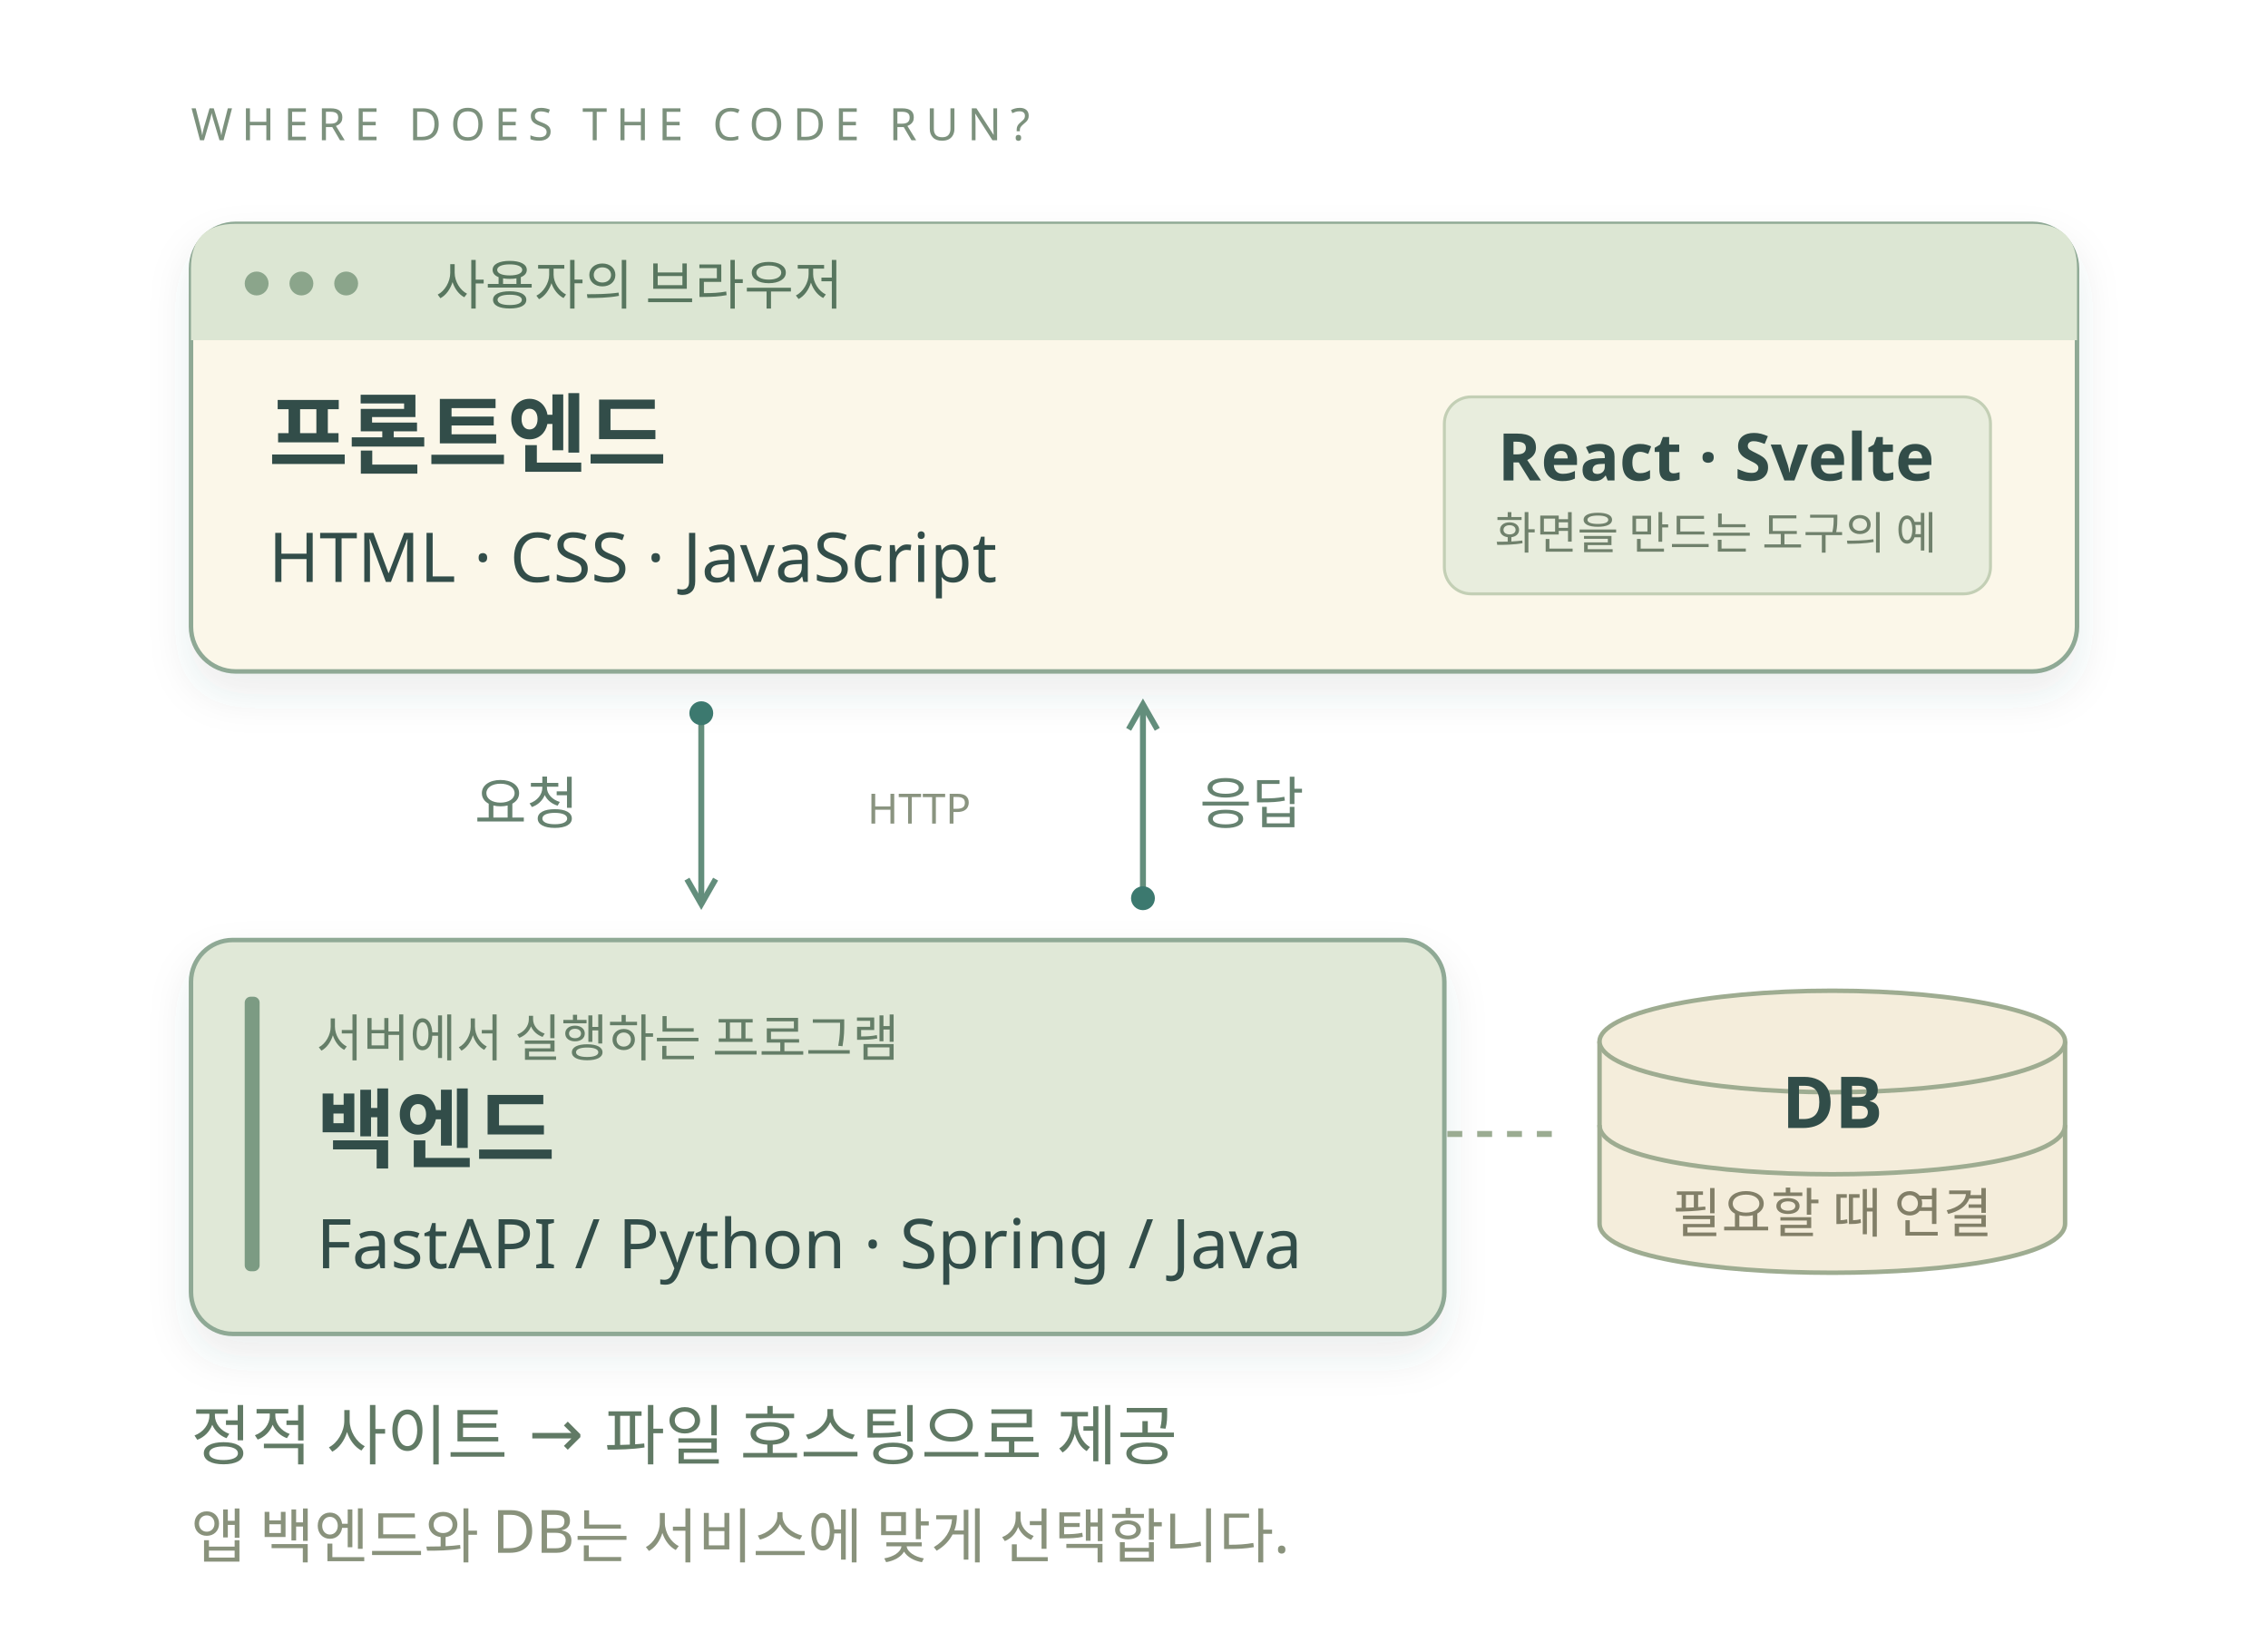
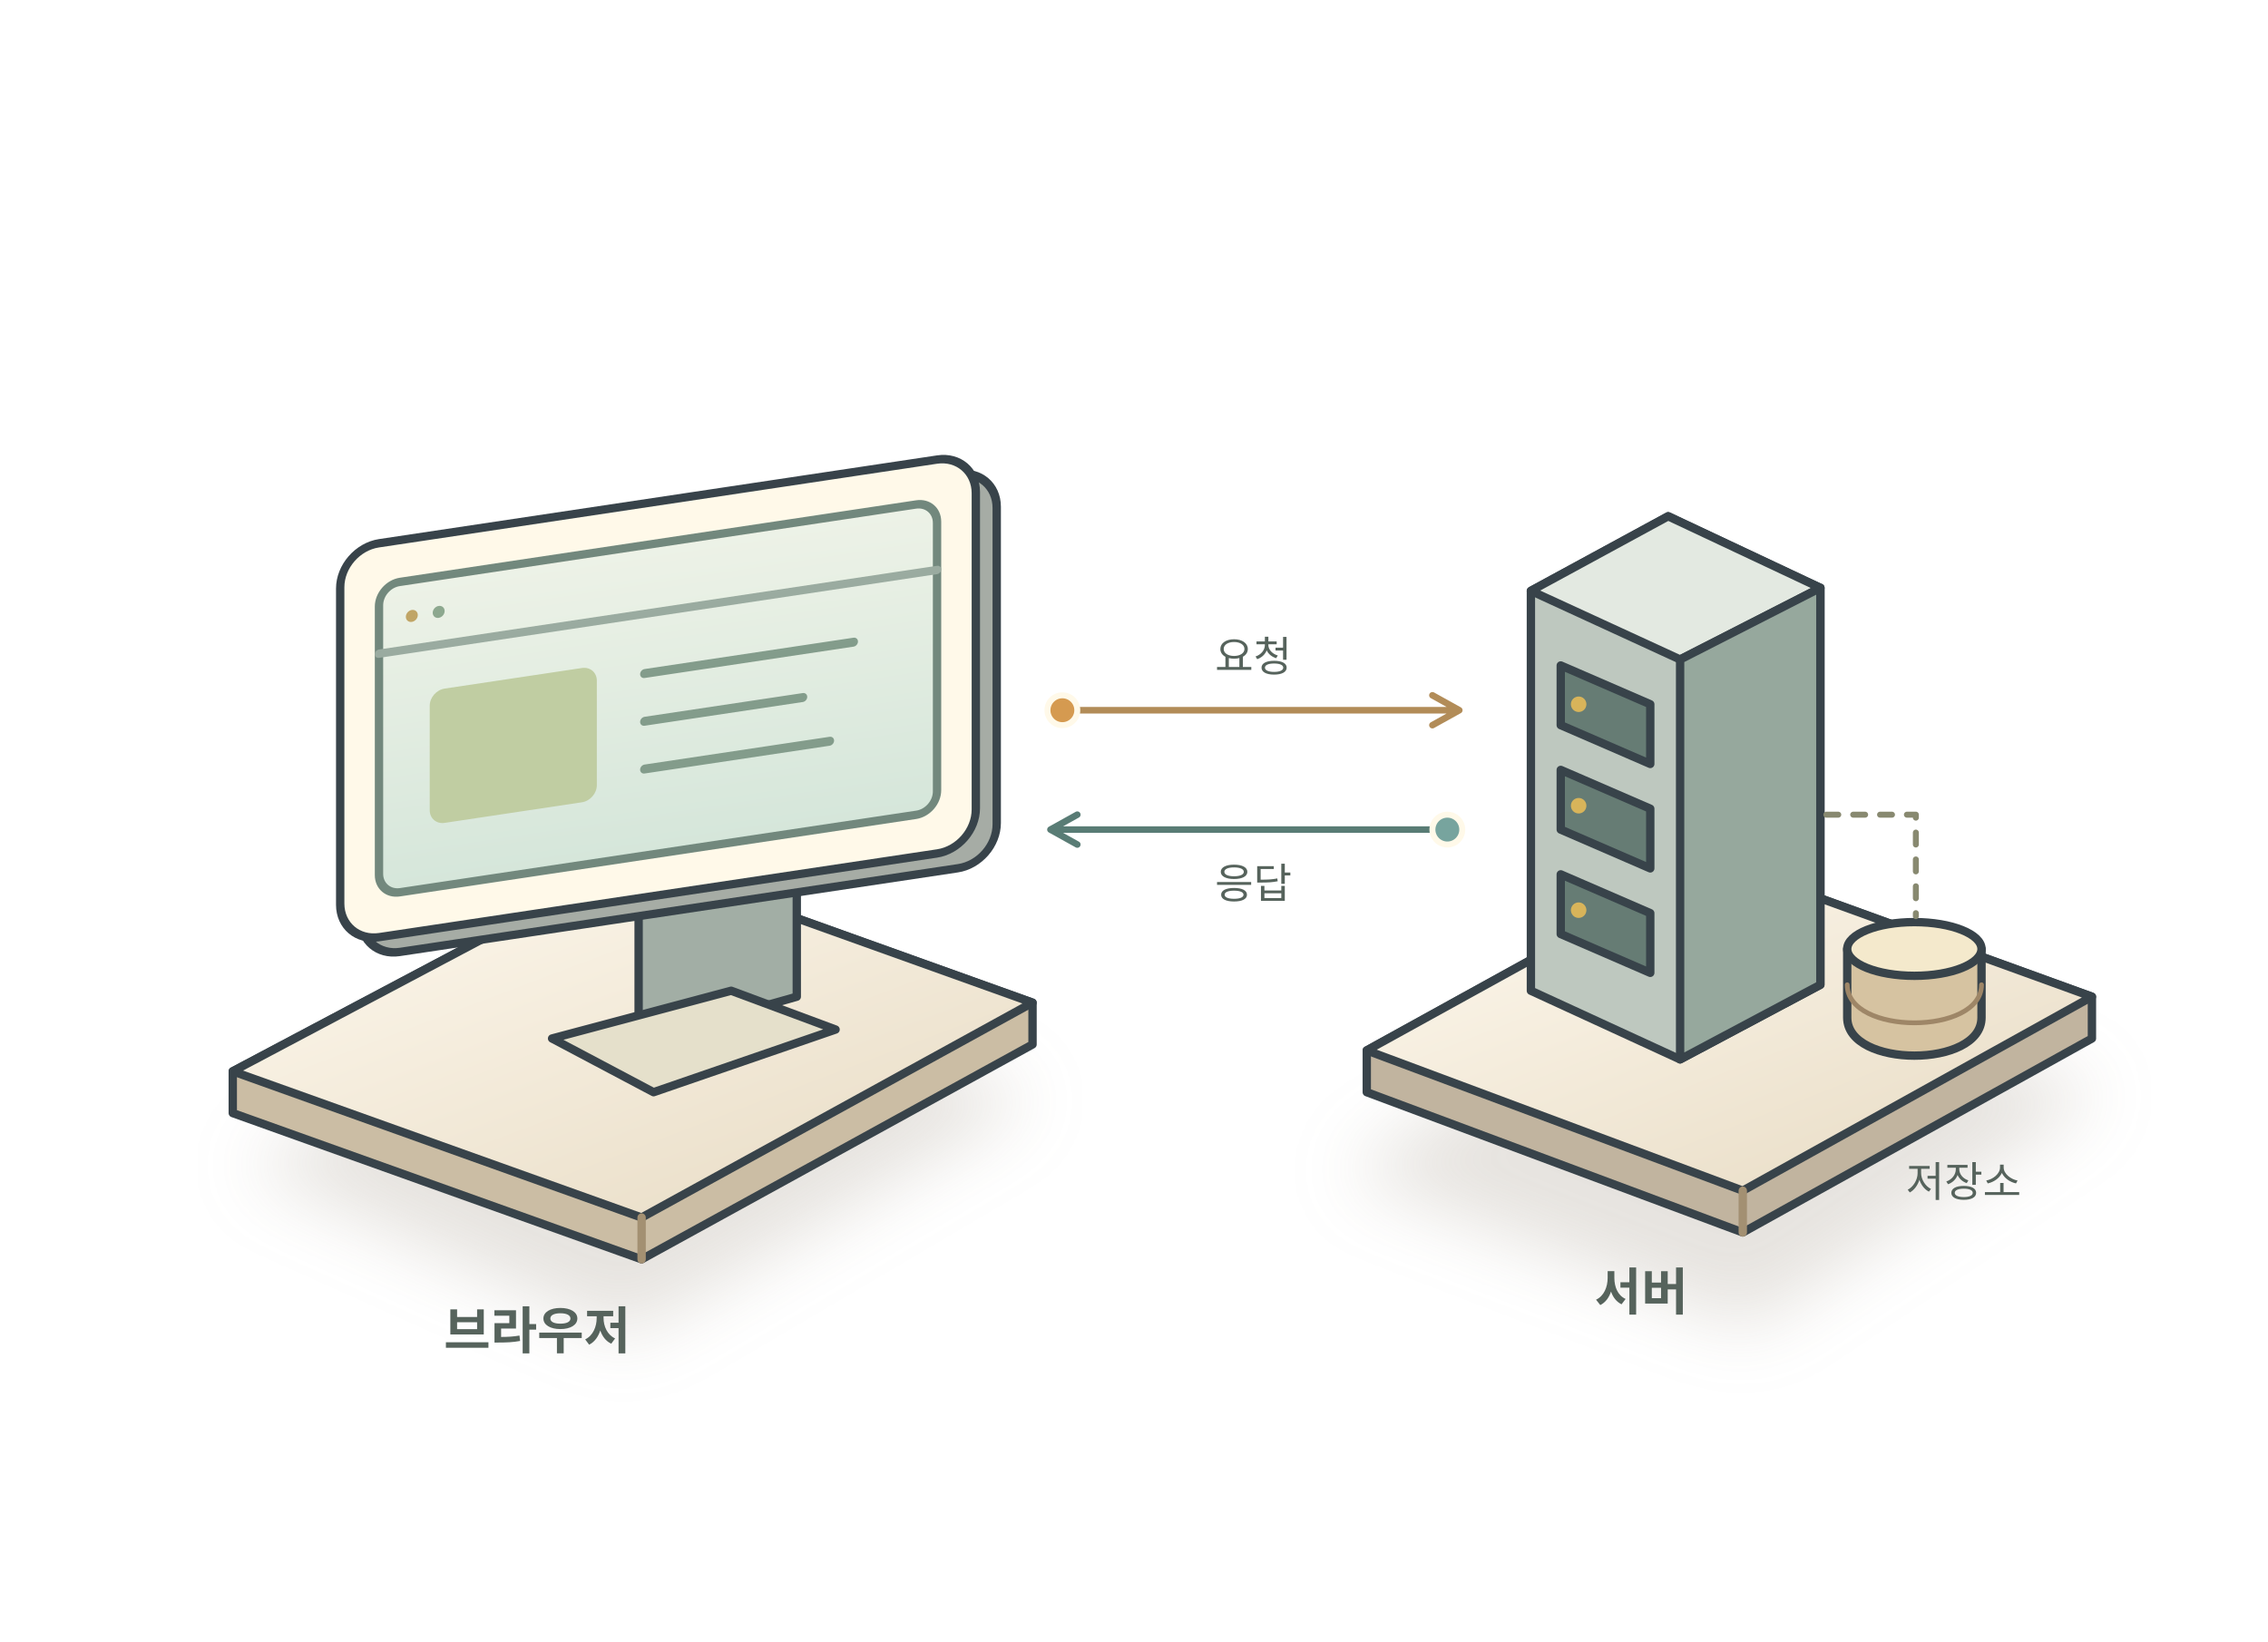
<svg xmlns="http://www.w3.org/2000/svg" viewBox="0 0 760 550" class="topic-art-svg topic-art-web-architecture" aria-hidden="true" focusable="false">
  <defs>
-     <filter id="wa-shadow" x="-20%" y="-20%" width="140%" height="160%">
-       <feDropShadow dx="0" dy="7" stdDeviation="7" flood-color="#344e48" flood-opacity=".1" />
+     <linearGradient id="wa-desk" x2=".85" y2="1">
+       <stop stop-color="#fffaf0" />
+       <stop offset="1" stop-color="#e8dcc5" />
+     </linearGradient>
+     <linearGradient id="wa-screen" x2="0" y2="1">
+       <stop stop-color="#edf2e7" />
+       <stop offset="1" stop-color="#d5e6da" />
+     </linearGradient>
+     <filter id="wa-soft" x="-.3" y="-.5" width="1.6" height="2">
+       <feGaussianBlur stdDeviation="12" />
    </filter>
-     <marker id="wa-arrow" viewBox="0 0 10 10" refX="8" refY="5" markerWidth="6" markerHeight="6" orient="auto-start-reverse">
-       <path d="M1 1 8 5 1 9" fill="none" stroke="#638e7c" stroke-width="1.6" />
-     </marker>
  </defs>
-   <style>@keyframes wa-request{0%,12%{transform:translateY(0);opacity:0}28%{opacity:1}78%{opacity:1}92%,100%{transform:translateY(62px);opacity:0}}@keyframes wa-response{0%,12%{transform:translateY(0);opacity:0}28%{opacity:1}78%{opacity:1}92%,100%{transform:translateY(-62px);opacity:0}}.wa-request{animation:wa-request 5s ease-in-out infinite}.wa-response{animation:wa-response 5s ease-in-out 1s infinite}</style>
-   <g font-family="Pretendard Variable, Pretendard, sans-serif" fill="#314d49">
-     <text x="64" y="47" font-size="15" letter-spacing="3" fill="#7c917d">WHERE DOES THE CODE RUN?</text>
-     <g filter="url(#wa-shadow)">
-       <rect x="64" y="75" width="632" height="150" rx="15" fill="#fbf7e9" stroke="#8fa995" stroke-width="1.5" />
-       <path d="M79 75H681Q696 75 696 90V114H64V90Q64 75 79 75Z" fill="#dce6d3" />
-       <g fill="#8ba58b">
-         <circle cx="86" cy="95" r="4" />
-         <circle cx="101" cy="95" r="4" />
-         <circle cx="116" cy="95" r="4" />
-       </g>
-       <text x="146" y="102" font-size="18" fill="#58765e">사용자의 브라우저</text>
-       <text x="90" y="156" font-size="29" font-weight="700">프론트엔드</text>
-       <text x="90" y="195" font-size="23">HTML · CSS · JavaScript</text>
-       <rect x="484" y="133" width="183" height="66" rx="9" fill="#e8eddd" stroke="#c3cfb5" />
-       <text x="575" y="161" text-anchor="middle" font-size="22" font-weight="650">React · Svelte</text>
-       <text x="575" y="184" text-anchor="middle" font-size="15" fill="#70816c">화면을 만드는 도구의 예</text>
+   <style>
+     @keyframes wa-across { 0%,12% { translate:0; opacity:0 } 20% { opacity:1 } 65% { opacity:1 } 75%,100% { translate:124px 0; opacity:0 } }
+     @keyframes wa-return { 0%,14% { translate:0; opacity:0 } 24% { opacity:1 } 72% { opacity:1 } 84%,100% { translate:-124px 0; opacity:0 } }
+     .wa-request { animation:wa-across 4.8s linear infinite }
+     .wa-response { animation:wa-return 4.8s linear 1.65s infinite }
+     @media (prefers-reduced-motion:reduce) { .wa-request,.wa-response { animation:none; opacity:0 } }
+   </style>
+   <g stroke="#38434a" stroke-width="2.8" stroke-linejoin="round" stroke-linecap="round">
+     <path d="M83 391l133-76 130 53-136 80zM451 393l119-74 134 47-118 79z" fill="#7b6c56" opacity=".19" stroke="none" filter="url(#wa-soft)" />
+     <path d="M78 359l134-71 134 48v14l-131 72-137-49z" fill="#cbbda4" />
+     <path d="M78 359l134-71 134 48-131 72z" fill="url(#wa-desk)" />
+     <path d="M215 408v14" fill="none" stroke="#a39072" />
+     <path d="M458 352l116-64 127 46v14l-117 65-126-47z" fill="#c1b49f" />
+     <path d="M458 352l116-64 127 46-117 65z" fill="url(#wa-desk)" />
+     <path d="M584 399v14" fill="none" stroke="#a39072" />
+     <path d="M214 292l29-6 24 9v39l-53 15z" fill="#a2aea5" />
+     <path d="M185 348l60-16 35 13-61 21z" fill="#e5e0cb" />
+     <g transform="translate(114 184) matrix(1 -.15 0 1 0 0)">
+       <rect x="7" y="6" width="213" height="132" rx="13" fill="#a6aca5" />
+       <rect width="213" height="132" rx="13" fill="#fff9e9" />
+       <rect x="13" y="14" width="187" height="104" rx="7" fill="url(#wa-screen)" stroke="#72887d" />
+       <path d="M13 37h187" stroke="#9aaba0" />
+       <circle cx="24" cy="26" r="2" fill="#c0a566" stroke="none" />
+       <circle cx="33" cy="26" r="2" fill="#8da88f" stroke="none" />
+       <rect x="30" y="52" width="56" height="45" rx="5" fill="#c0cda2" stroke="none" />
+       <path d="M102 57h70m-70 16h53m-53 16h62" stroke="#839c8b" stroke-width="3" />
    </g>
-     <g stroke="#638e7c" stroke-width="2" fill="none" marker-end="url(#wa-arrow)">
-       <path d="M235 236V303" />
-       <path d="M383 303V236" />
+     <g transform="translate(513 174)">
+       <path d="M0 24l46-25 51 24v133l-47 25L0 158z" fill="#bec8bf" />
+       <path d="M0 24l46-25 51 24-47 24z" fill="#e3e9e1" />
+       <path d="M50 47l47-24v133l-47 25z" fill="#96a89d" />
+       <path d="M10 49l30 13v20L10 69zm0 35 30 13v20l-30-13zm0 35 30 13v20l-30-13z" fill="#667c74" />
+       <circle cx="16" cy="62" r="2.6" fill="#d8b45a" stroke="none" />
+       <circle cx="16" cy="96" r="2.6" fill="#d8b45a" stroke="none" />
+       <circle cx="16" cy="131" r="2.6" fill="#d8b45a" stroke="none" />
    </g>
-     <g fill="#3c796f">
-       <circle class="art-motion wa-request" cx="235" cy="239" r="4" />
-       <circle class="art-motion wa-response" cx="383" cy="301" r="4" />
-     </g>
-     <text x="159" y="276" font-size="19" fill="#668270">요청</text>
-     <text x="402" y="276" font-size="19" fill="#668270">응답</text>
-     <text x="308" y="276" text-anchor="middle" font-size="14" fill="#8a9480">HTTP</text>
-     <g filter="url(#wa-shadow)">
-       <rect x="64" y="315" width="420" height="132" rx="14" fill="#e0e8d7" stroke="#8fa995" stroke-width="1.5" />
-       <rect x="82" y="334" width="5" height="92" rx="2" fill="#7c9b83" />
-       <text x="106" y="354" font-size="17" fill="#657e67">서버에서 실행하는 프로그램</text>
-       <text x="106" y="389" font-size="29" font-weight="700">백엔드</text>
-       <text x="106" y="425" font-size="23">FastAPI / Python · Spring / Java</text>
-     </g>
-     <path d="M485 380H524" fill="none" stroke="#9bac92" stroke-width="2" stroke-dasharray="5 5" />
-     <g stroke="#9eac91" stroke-width="1.5" fill="#f4eddb">
-       <path d="M536 349V410C536 432 692 432 692 410V349" />
-       <ellipse cx="614" cy="349" rx="78" ry="17" />
-       <path d="M536 377C536 399 692 399 692 377" fill="none" />
-     </g>
-     <text x="614" y="378" text-anchor="middle" font-size="24" font-weight="650">DB</text>
-     <text x="614" y="413" text-anchor="middle" font-size="18" fill="#827f68">필요할 때 연결</text>
-     <text x="64" y="489" font-size="22" fill="#617a65">정적 사이트 → 파일 호스팅으로 제공</text>
-     <text x="64" y="522" font-size="20" fill="#89927c">앱 백엔드와 DB는 서비스에 맞게 선택합니다.</text>
+     <path d="M619 318v23c0 17 45 17 45 0v-23z" fill="#d6c3a1" />
+     <ellipse cx="641.5" cy="318" rx="22.5" ry="9" fill="#f4e9cc" />
+     <path d="M619 330c0 17 45 17 45 0" fill="none" stroke="#9e8667" stroke-width="1.6" />
+     <path d="M612 273h30v34" fill="none" stroke="#888970" stroke-dasharray="4 5" stroke-width="2" />
+     <path d="M352 238h137m-9-5 9 5-9 5" fill="none" stroke="#b28c58" stroke-width="2.2" />
+     <path d="M489 278H352m9-5-9 5 9 5" fill="none" stroke="#597c75" stroke-width="2.2" />
+     <circle class="art-motion wa-request" cx="356" cy="238" r="5" fill="#d59a50" stroke="#fff9e9" stroke-width="2" />
+     <circle class="art-motion wa-response" cx="485" cy="278" r="5" fill="#77a49e" stroke="#fff9e9" stroke-width="2" />
+   </g>
+   <g fill="#56635c" font-family="Pretendard, Malgun Gothic, sans-serif" text-anchor="middle">
+     <text x="180" y="452" font-size="17" font-weight="650">브라우저</text>
+     <text x="550" y="439" font-size="17" font-weight="650">서버</text>
+     <text x="658" y="401" font-size="14">저장소</text>
+     <text x="420" y="225" font-size="14">요청</text>
+     <text x="420" y="301" font-size="14">응답</text>
  </g>
</svg>
